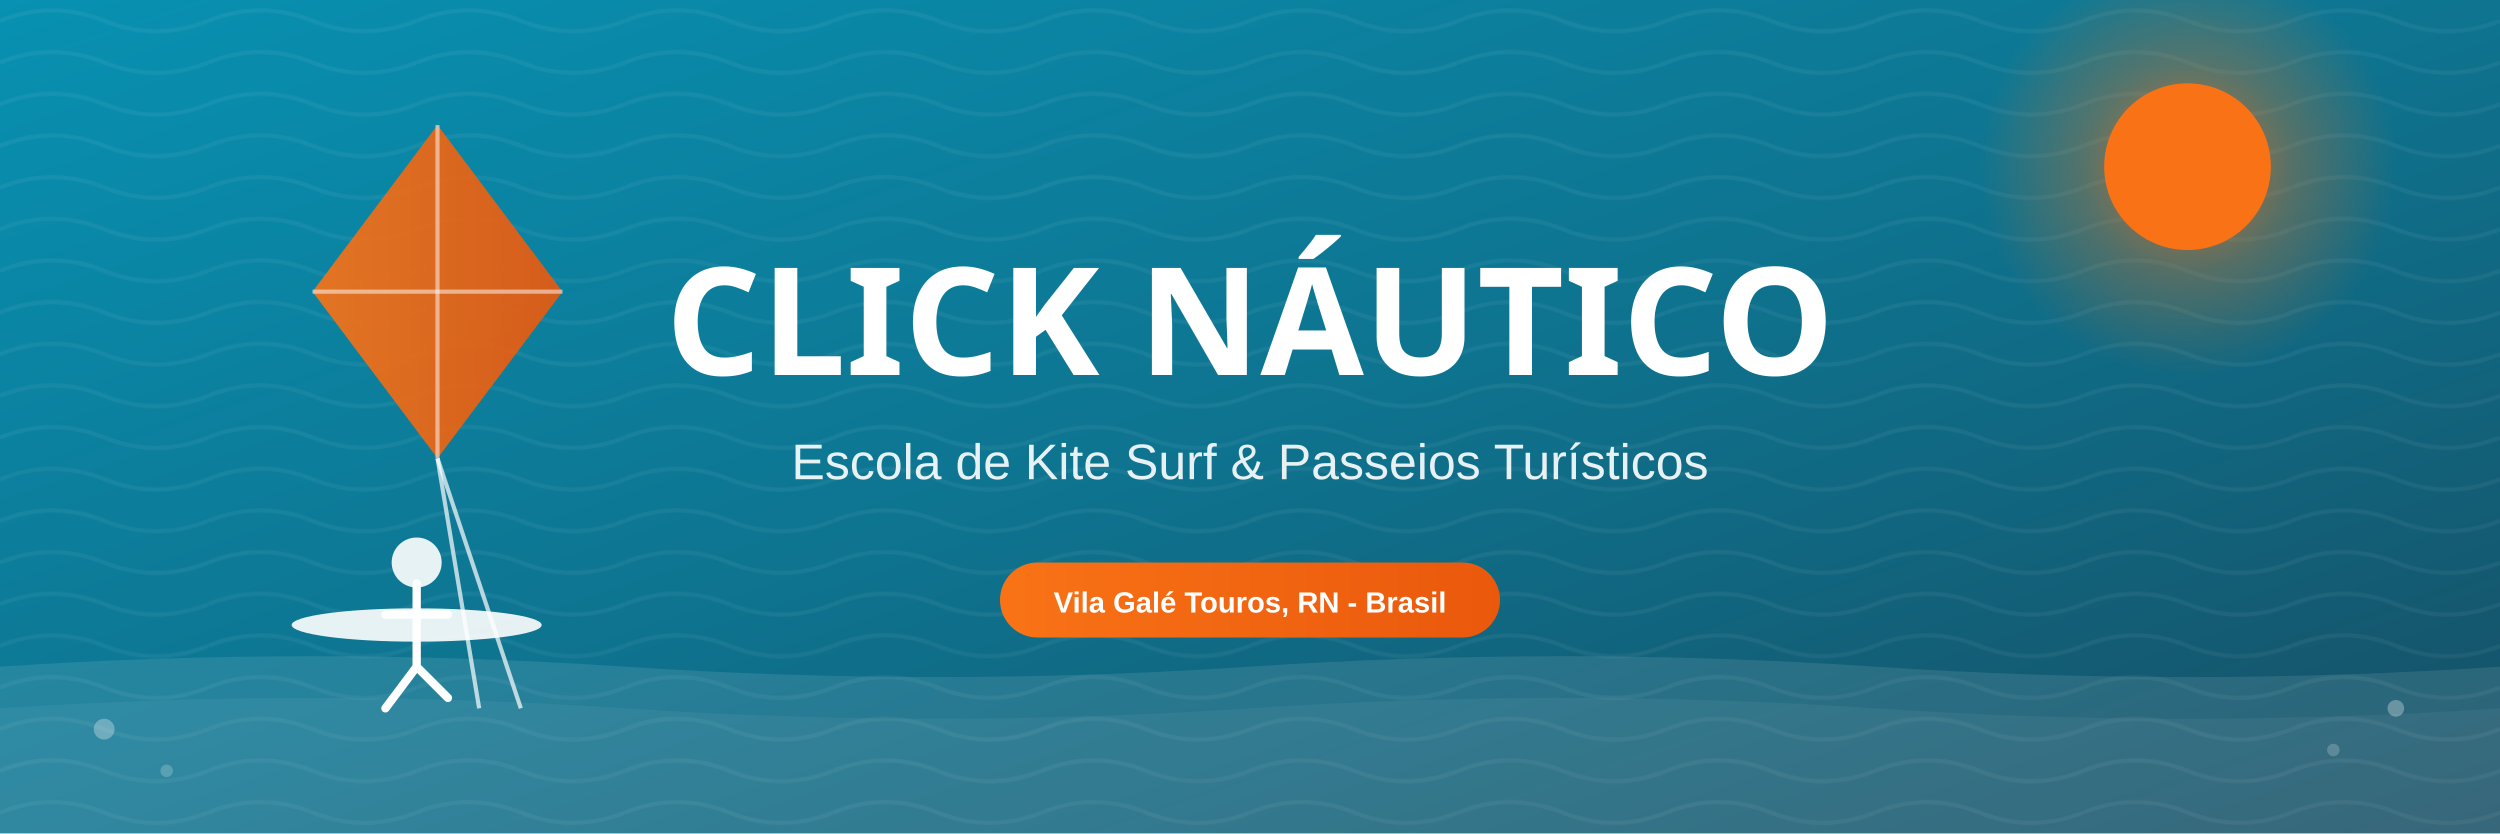
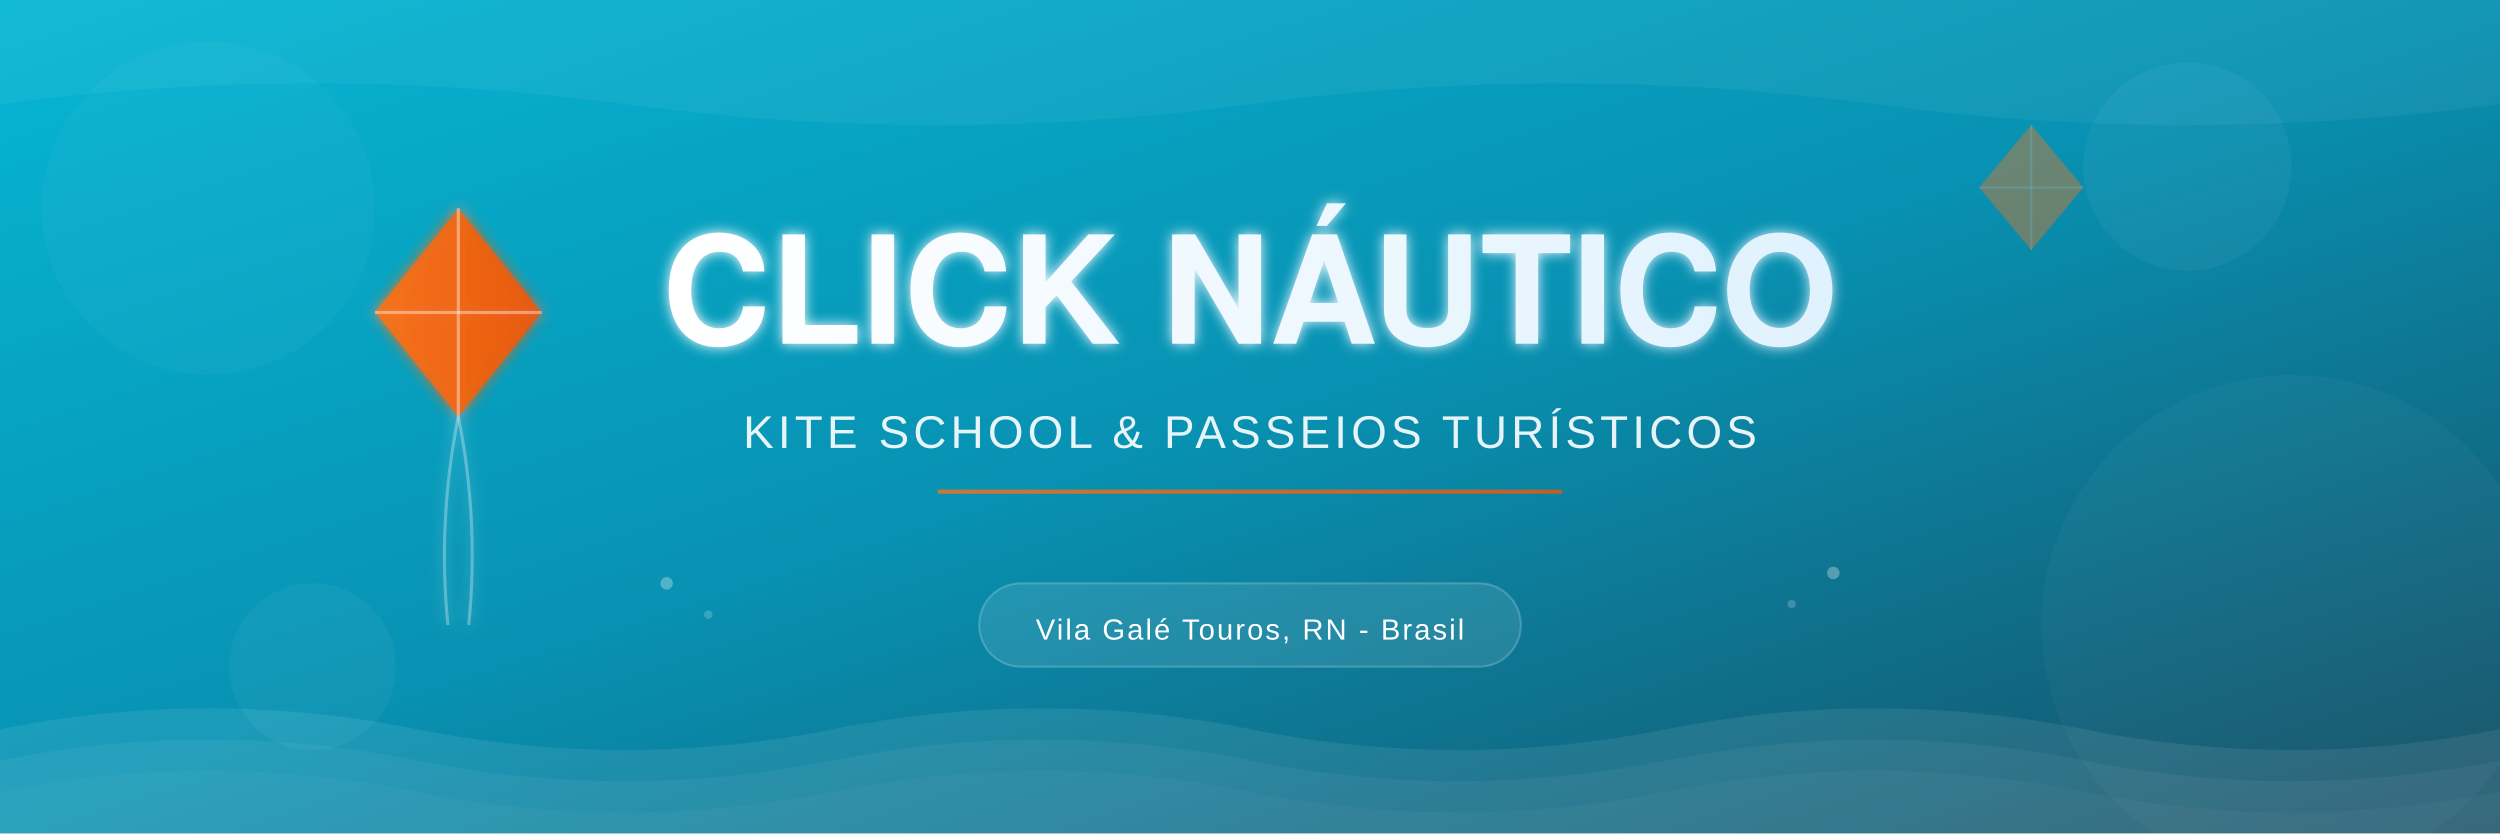
<svg xmlns="http://www.w3.org/2000/svg" viewBox="0 0 1200 400">
  <defs>
    <linearGradient id="oceanGrad" x1="0%" y1="0%" x2="100%" y2="100%">
-       <stop offset="0%" style="stop-color:#0891b2;stop-opacity:1" />
-       <stop offset="50%" style="stop-color:#0e7490;stop-opacity:1" />
+       <stop offset="0%" style="stop-color:#06b6d4;stop-opacity:1" />
+       <stop offset="50%" style="stop-color:#0891b2;stop-opacity:1" />
      <stop offset="100%" style="stop-color:#164e63;stop-opacity:1" />
    </linearGradient>
    <linearGradient id="coralGrad" x1="0%" y1="0%" x2="100%" y2="0%">
      <stop offset="0%" style="stop-color:#f97316;stop-opacity:1" />
      <stop offset="100%" style="stop-color:#ea580c;stop-opacity:1" />
    </linearGradient>
-     <pattern id="waves" x="0" y="0" width="100" height="20" patternUnits="userSpaceOnUse">
-       <path d="M0 10 Q25 0 50 10 T100 10" fill="none" stroke="rgba(255,255,255,0.1)" stroke-width="2" />
-     </pattern>
-     <radialGradient id="sunGlow" cx="50%" cy="50%" r="50%">
-       <stop offset="0%" style="stop-color:#f97316;stop-opacity:0.8" />
-       <stop offset="50%" style="stop-color:#f97316;stop-opacity:0.3" />
-       <stop offset="100%" style="stop-color:#f97316;stop-opacity:0" />
-     </radialGradient>
+     <linearGradient id="textGrad" x1="0%" y1="0%" x2="100%" y2="0%">
+       <stop offset="0%" style="stop-color:#ffffff;stop-opacity:1" />
+       <stop offset="100%" style="stop-color:#e0f2fe;stop-opacity:1" />
+     </linearGradient>
+     <filter id="glow" x="-20%" y="-20%" width="140%" height="140%">
+       <feGaussianBlur stdDeviation="3" result="coloredBlur" />
+       <feMerge>
+         <feMergeNode in="coloredBlur" />
+         <feMergeNode in="SourceGraphic" />
+       </feMerge>
+     </filter>
  </defs>
  <rect width="1200" height="400" fill="url(#oceanGrad)" />
-   <rect width="1200" height="400" fill="url(#waves)" opacity="0.5" />
-   <circle cx="1050" cy="80" r="100" fill="url(#sunGlow)" />
-   <circle cx="1050" cy="80" r="40" fill="#f97316" />
-   <g transform="translate(150, 60)">
-     <path d="M0 80 L60 0 L120 80 L60 160 Z" fill="url(#coralGrad)" opacity="0.9" />
-     <line x1="60" y1="0" x2="60" y2="160" stroke="rgba(255,255,255,0.5)" stroke-width="2" />
-     <line x1="0" y1="80" x2="120" y2="80" stroke="rgba(255,255,255,0.5)" stroke-width="2" />
-     <line x1="60" y1="160" x2="80" y2="280" stroke="rgba(255,255,255,0.7)" stroke-width="2" />
-     <line x1="60" y1="160" x2="100" y2="280" stroke="rgba(255,255,255,0.7)" stroke-width="2" />
+   <path d="M0 350 Q100 330 200 350 T400 350 T600 350 T800 350 T1000 350 T1200 350 L1200 400 L0 400 Z" fill="rgba(255,255,255,0.08)" />
+   <path d="M0 365 Q100 345 200 365 T400 365 T600 365 T800 365 T1000 365 T1200 365 L1200 400 L0 400 Z" fill="rgba(255,255,255,0.05)" />
+   <path d="M0 380 Q100 360 200 380 T400 380 T600 380 T800 380 T1000 380 T1200 380 L1200 400 L0 400 Z" fill="rgba(255,255,255,0.03)" />
+   <path d="M0 50 Q150 30 300 50 T600 50 T900 50 T1200 50 L1200 0 L0 0 Z" fill="rgba(255,255,255,0.05)" />
+   <circle cx="100" cy="100" r="80" fill="rgba(255,255,255,0.03)" />
+   <circle cx="1100" cy="300" r="120" fill="rgba(255,255,255,0.03)" />
+   <circle cx="150" cy="320" r="40" fill="rgba(255,255,255,0.04)" />
+   <circle cx="1050" cy="80" r="50" fill="rgba(255,255,255,0.04)" />
+   <g transform="translate(180, 100)" filter="url(#glow)">
+     <path d="M0 50 L40 0 L80 50 L40 100 Z" fill="url(#coralGrad)" opacity="0.9" />
+     <line x1="40" y1="0" x2="40" y2="100" stroke="rgba(255,255,255,0.4)" stroke-width="1.5" />
+     <line x1="0" y1="50" x2="80" y2="50" stroke="rgba(255,255,255,0.4)" stroke-width="1.5" />
+     <path d="M40 100 Q50 150 45 200" stroke="rgba(255,255,255,0.3)" stroke-width="1.5" fill="none" />
+     <path d="M40 100 Q30 150 35 200" stroke="rgba(255,255,255,0.3)" stroke-width="1.5" fill="none" />
  </g>
-   <g transform="translate(120, 280)">
-     <ellipse cx="80" cy="20" rx="60" ry="8" fill="white" opacity="0.9" />
-     <circle cx="80" cy="-10" r="12" fill="white" opacity="0.9" />
-     <path d="M80 0 L80 40 M65 15 L95 15 M80 40 L65 60 M80 40 L95 55" stroke="white" stroke-width="4" fill="none" stroke-linecap="round" />
+   <g transform="translate(950, 60)" opacity="0.4">
+     <path d="M0 30 L25 0 L50 30 L25 60 Z" fill="#f97316" />
+     <line x1="25" y1="0" x2="25" y2="60" stroke="rgba(255,255,255,0.3)" stroke-width="1" />
+     <line x1="0" y1="30" x2="50" y2="30" stroke="rgba(255,255,255,0.3)" stroke-width="1" />
  </g>
-   <path d="M0 320 Q150 310 300 320 T600 320 T900 320 T1200 320 L1200 400 L0 400 Z" fill="rgba(255,255,255,0.1)" />
-   <path d="M0 340 Q150 330 300 340 T600 340 T900 340 T1200 340 L1200 400 L0 400 Z" fill="rgba(255,255,255,0.05)" />
-   <text x="600" y="180" text-anchor="middle" font-family="Arial Black, sans-serif" font-size="72" font-weight="900" fill="white">
+   <text x="600" y="165" text-anchor="middle" font-family="Arial Black, Helvetica, sans-serif" font-size="72" font-weight="900" fill="url(#textGrad)" filter="url(#glow)">
    CLICK NÁUTICO
  </text>
-   <text x="600" y="230" text-anchor="middle" font-family="Arial, sans-serif" font-size="24" font-weight="400" fill="rgba(255,255,255,0.9)">
-     Escola de Kite Surf &amp; Passeios Turísticos
+   <text x="600" y="215" text-anchor="middle" font-family="Arial, Helvetica, sans-serif" font-size="22" font-weight="400" fill="rgba(255,255,255,0.9)" letter-spacing="2">
+     KITE SCHOOL &amp; PASSEIOS TURÍSTICOS
  </text>
-   <g transform="translate(600, 270)">
-     <rect x="-120" y="0" width="240" height="36" rx="18" fill="url(#coralGrad)" />
-     <text x="0" y="24" text-anchor="middle" font-family="Arial, sans-serif" font-size="14" font-weight="600" fill="white">
+   <rect x="450" y="235" width="300" height="2" rx="1" fill="url(#coralGrad)" opacity="0.8" />
+   <g transform="translate(600, 280)">
+     <rect x="-130" y="0" width="260" height="40" rx="20" fill="rgba(255,255,255,0.1)" stroke="rgba(255,255,255,0.2)" stroke-width="1" />
+     <text x="0" y="27" text-anchor="middle" font-family="Arial, Helvetica, sans-serif" font-size="14" font-weight="500" fill="white" letter-spacing="1">
      Vila Galé Touros, RN - Brasil
    </text>
  </g>
-   <circle cx="50" cy="350" r="5" fill="rgba(255,255,255,0.3)" />
-   <circle cx="80" cy="370" r="3" fill="rgba(255,255,255,0.2)" />
-   <circle cx="1150" cy="340" r="4" fill="rgba(255,255,255,0.3)" />
-   <circle cx="1120" cy="360" r="3" fill="rgba(255,255,255,0.2)" />
+   <circle cx="320" cy="280" r="3" fill="rgba(255,255,255,0.3)" />
+   <circle cx="340" cy="295" r="2" fill="rgba(255,255,255,0.2)" />
+   <circle cx="880" cy="275" r="3" fill="rgba(255,255,255,0.3)" />
+   <circle cx="860" cy="290" r="2" fill="rgba(255,255,255,0.2)" />
+   <line x1="280" y1="180" x2="320" y2="180" stroke="url(#coralGrad)" stroke-width="3" stroke-linecap="round" opacity="0.6" />
+   <line x1="880" y1="180" x2="920" y2="180" stroke="url(#coralGrad)" stroke-width="3" stroke-linecap="round" opacity="0.6" />
</svg>
